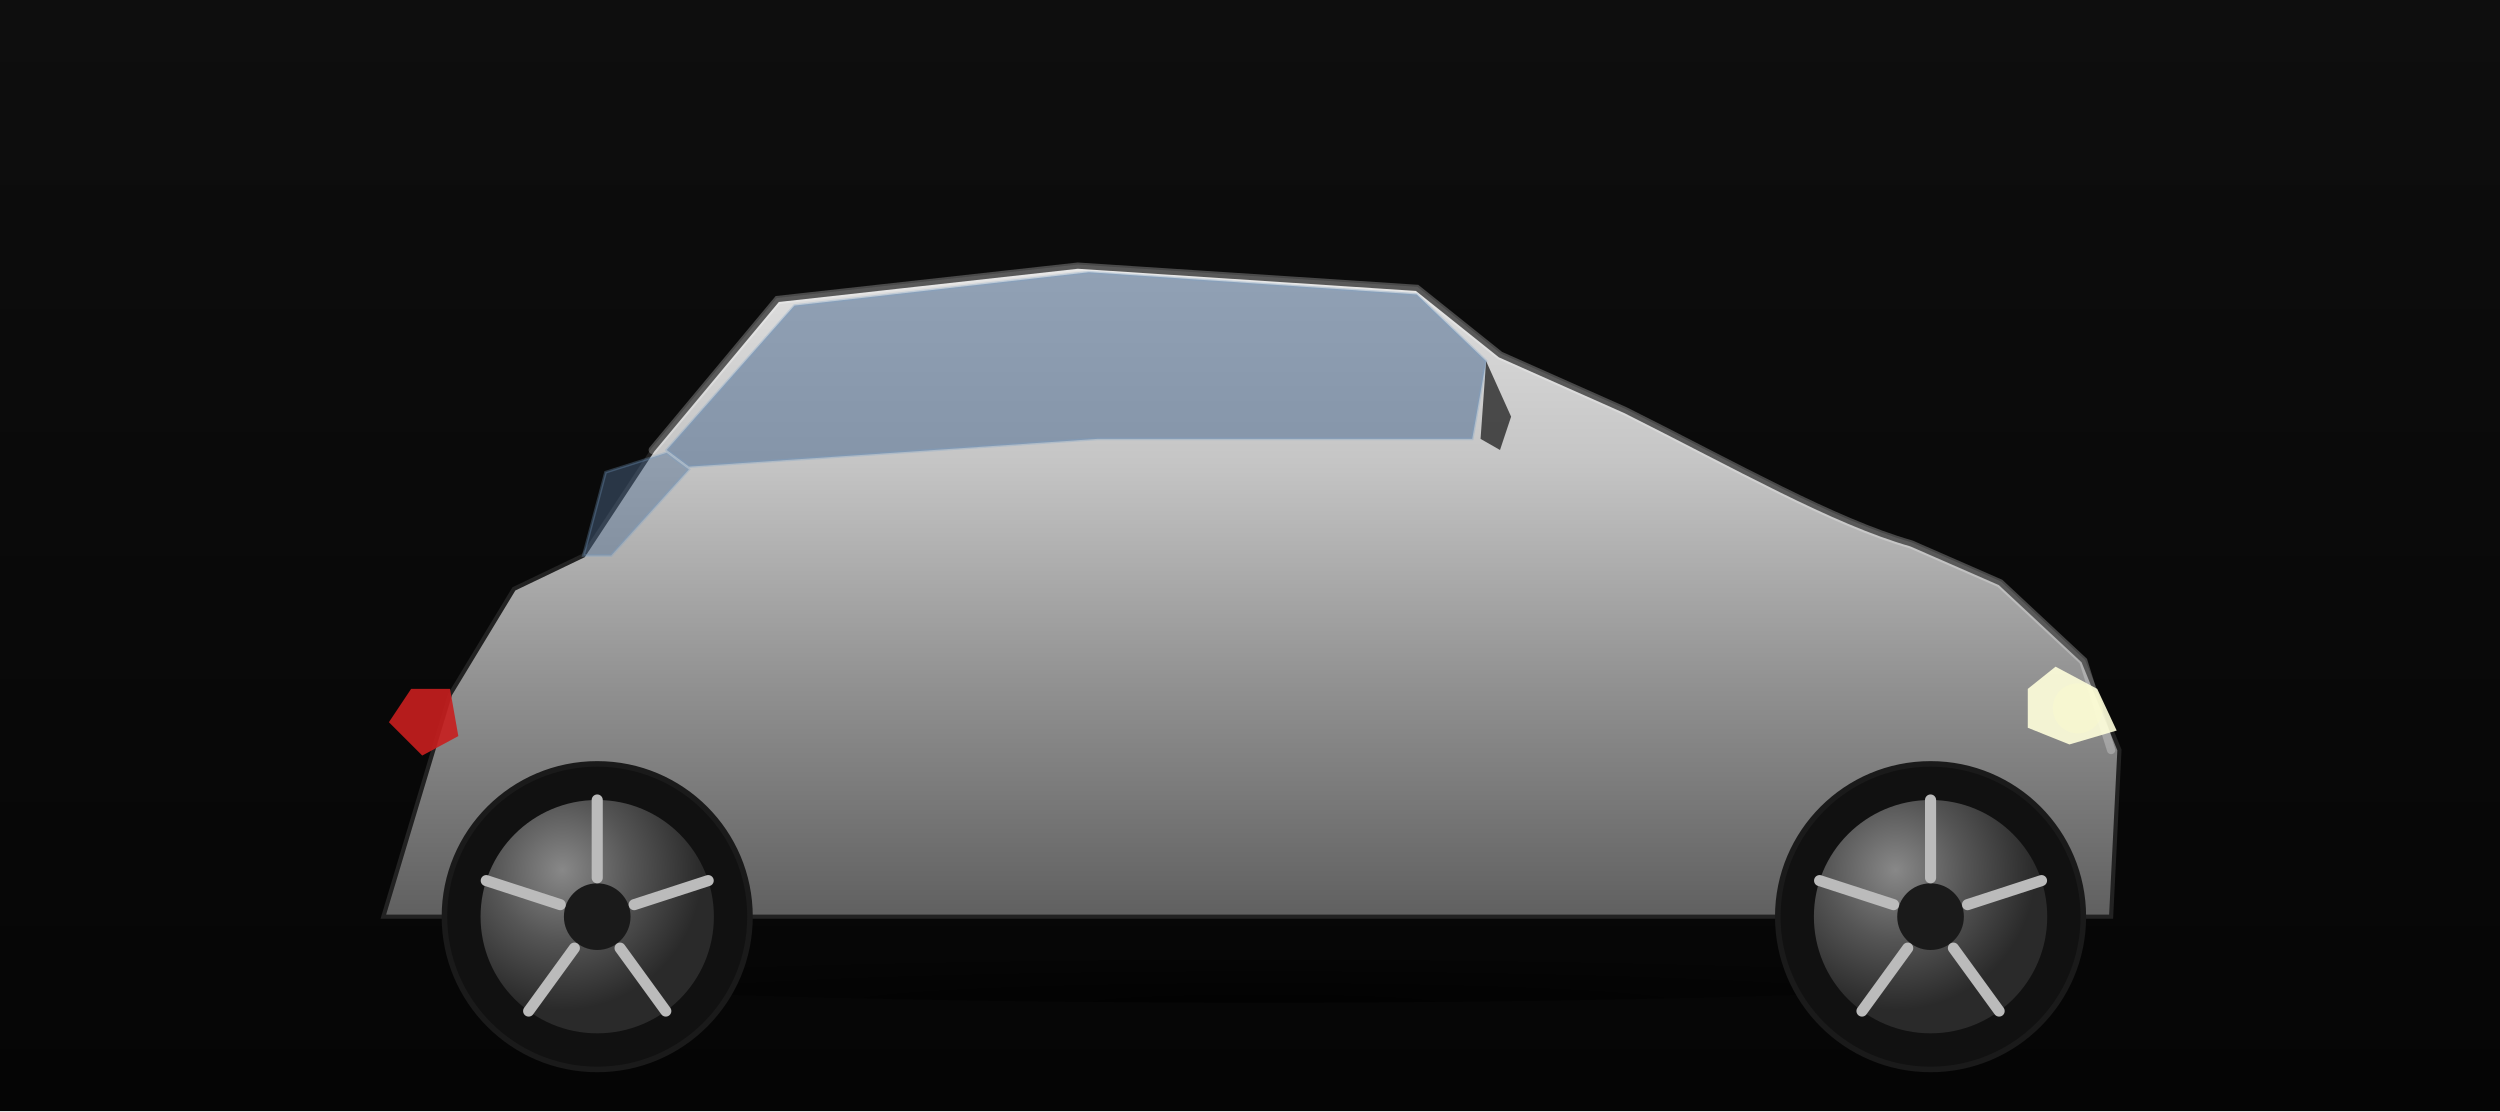
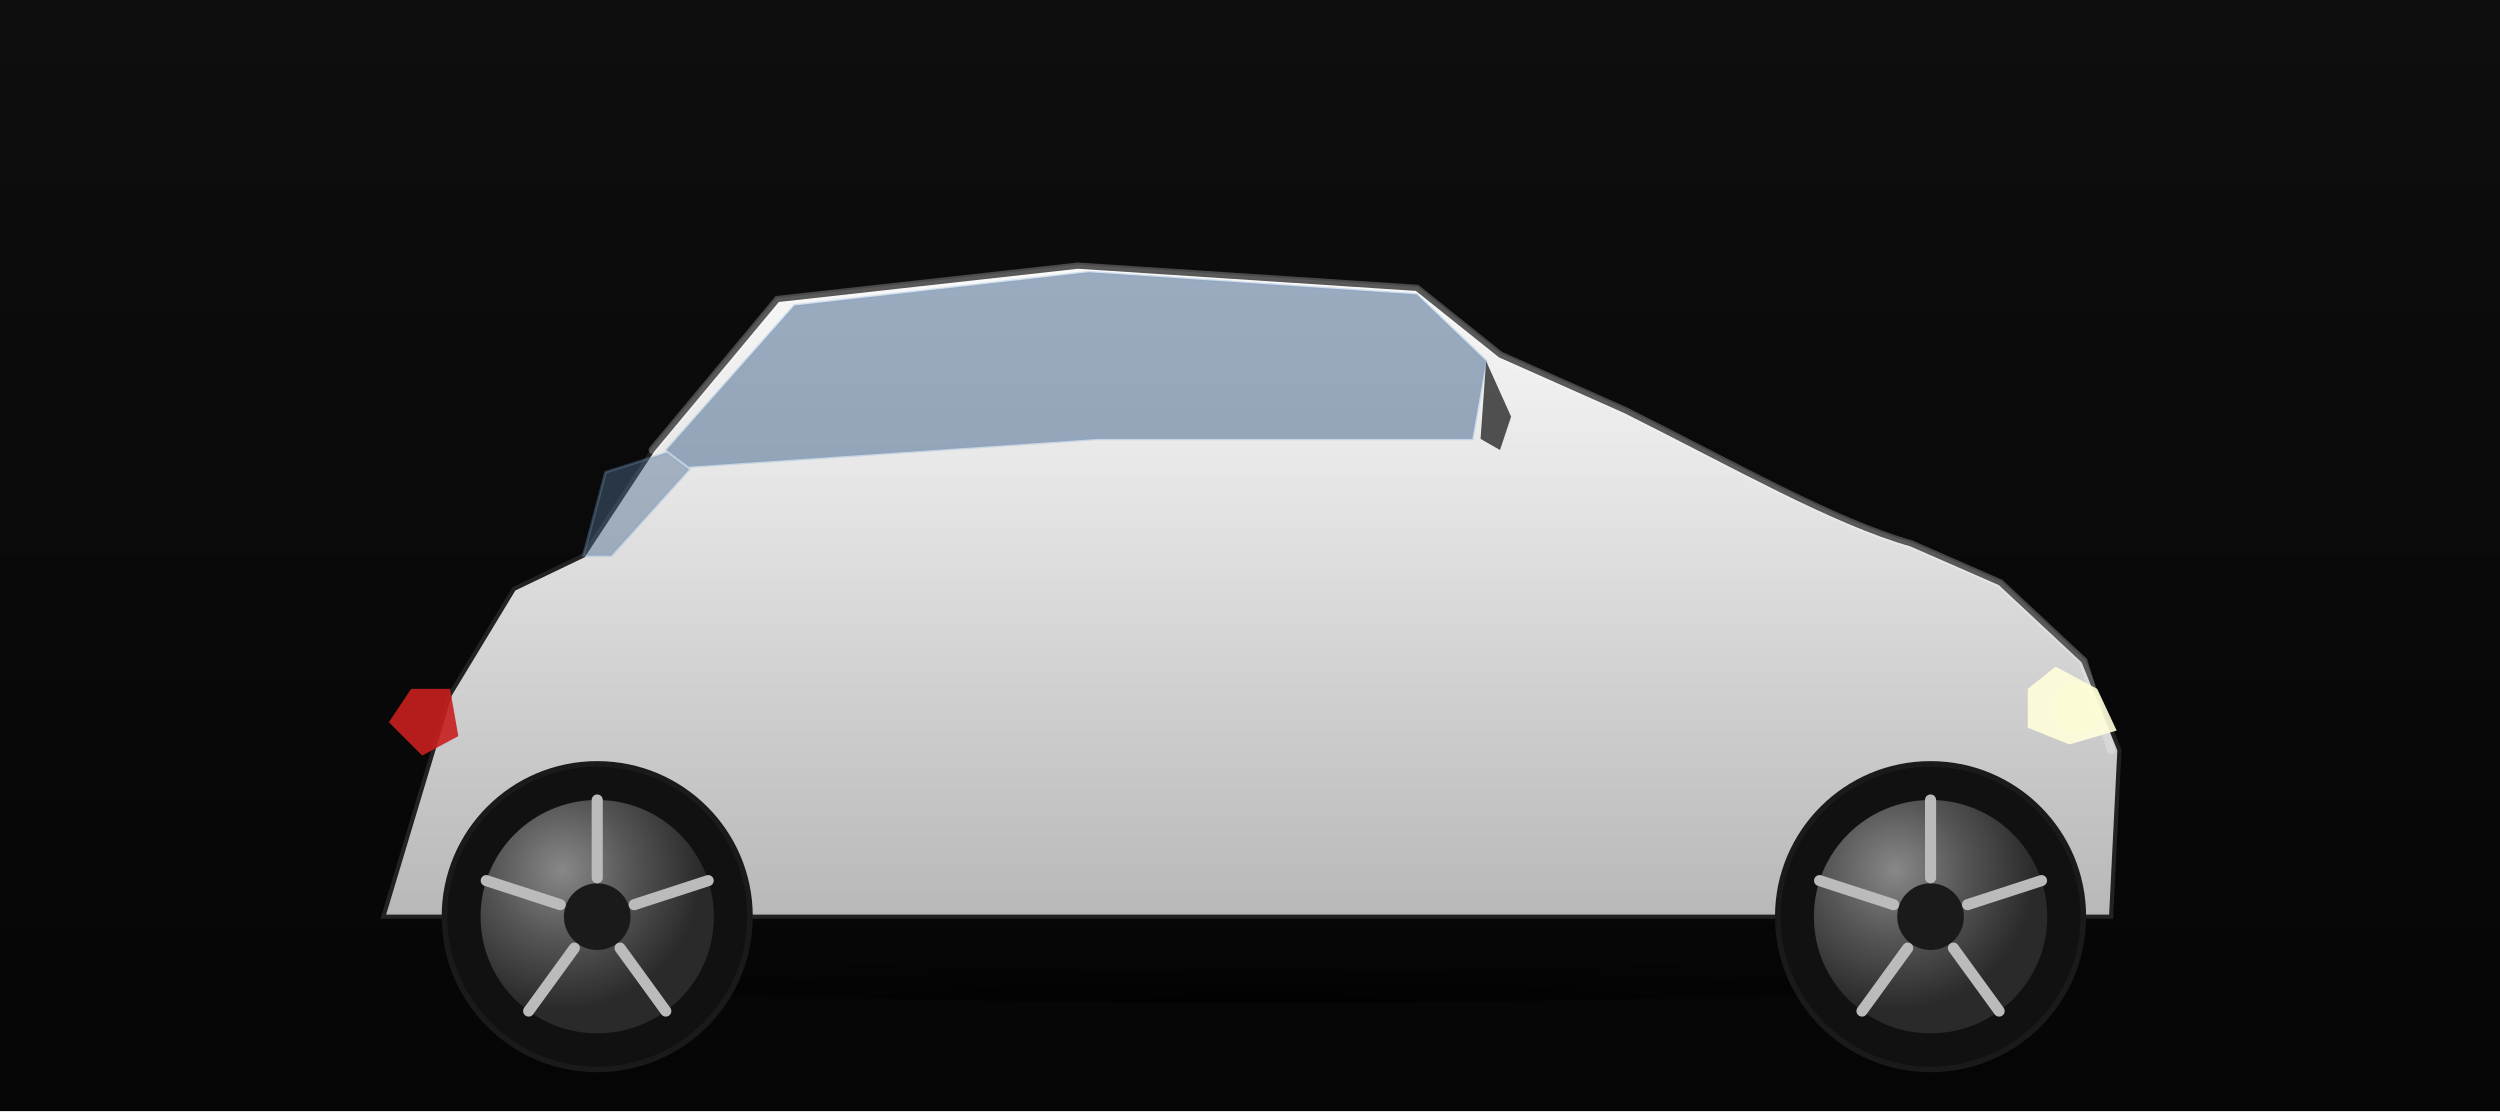
<svg xmlns="http://www.w3.org/2000/svg" viewBox="0 0 900 400">
  <defs>
    <linearGradient id="bg" x1="0" y1="0" x2="0" y2="1">
      <stop offset="0%" stop-color="#0e0e0e" />
      <stop offset="100%" stop-color="#050505" />
    </linearGradient>
    <linearGradient id="bd" x1="0.1" y1="0" x2="0.1" y2="1">
-       <stop offset="0%" stop-color="#e0e0e0" />
-       <stop offset="30%" stop-color="#c5c5c5" />
-       <stop offset="65%" stop-color="#909090" />
-       <stop offset="100%" stop-color="#606060" />
+       <stop offset="0%" stop-color="#f8f8f8" />
+       <stop offset="30%" stop-color="#e8e8e8" />
+       <stop offset="65%" stop-color="#d0d0d0" />
+       <stop offset="100%" stop-color="#b8b8b8" />
    </linearGradient>
    <linearGradient id="hl" x1="0" y1="0" x2="0" y2="1">
      <stop offset="0%" stop-color="rgba(255,255,255,0.18)" />
      <stop offset="100%" stop-color="rgba(255,255,255,0)" />
    </linearGradient>
    <radialGradient id="gs" cx="50%" cy="100%" r="55%">
      <stop offset="0%" stop-color="rgba(0,0,0,0.7)" />
      <stop offset="100%" stop-color="rgba(0,0,0,0)" />
    </radialGradient>
    <radialGradient id="wg" cx="35%" cy="30%" r="60%">
      <stop offset="0%" stop-color="#888" />
      <stop offset="50%" stop-color="#555" />
      <stop offset="100%" stop-color="#2a2a2a" />
    </radialGradient>
  </defs>
  <rect width="900" height="400" fill="url(#bg)" />
  <ellipse cx="455" cy="345" rx="340" ry="16" fill="url(#gs)" />
  <path d="M760,330 L763,270 L750,238 L720,210 L688,196 C660,188 625,168 585,148 L540,128 L510,104 L388,96 L280,108 L235,162 L210,200 L185,212 L162,250 L138,330 Z" fill="url(#bd)" stroke="#222" stroke-width="1.5" />
  <path d="M760,270 L750,238 L720,210 L688,196 C660,188 625,168 585,148 L540,128 L510,104 L388,96 L280,108 L235,162" fill="none" stroke="rgba(255,255,255,0.25)" stroke-width="3" stroke-linecap="round" />
  <path d="M535,130 L510,106 L392,98 L286,110 L240,162 L248,168 L395,158 L530,158 Z" fill="rgba(80,110,145,0.55)" stroke="rgba(120,160,200,0.3)" stroke-width="1" />
  <path d="M240,163 L248,169 L220,200 L210,200 L218,170 Z" fill="rgba(80,110,145,0.45)" stroke="rgba(120,160,200,0.3)" stroke-width="1" />
  <path d="M533,158 L535,130 L544,150 L540,162 Z" fill="rgba(40,40,40,0.8)" />
  <circle cx="215" cy="330" r="55" fill="#111" stroke="#1a1a1a" stroke-width="2" />
  <circle cx="215" cy="330" r="42" fill="url(#wg)" />
  <circle cx="215" cy="330" r="12" fill="#1a1a1a" />
  <g transform="translate(215,330)">
    <line x1="0" y1="-42" x2="0" y2="-14" stroke="#bbb" stroke-width="4" stroke-linecap="round" />
    <line x1="0" y1="-42" x2="0" y2="-14" stroke="#bbb" stroke-width="4" stroke-linecap="round" transform="rotate(72)" />
    <line x1="0" y1="-42" x2="0" y2="-14" stroke="#bbb" stroke-width="4" stroke-linecap="round" transform="rotate(144)" />
    <line x1="0" y1="-42" x2="0" y2="-14" stroke="#bbb" stroke-width="4" stroke-linecap="round" transform="rotate(216)" />
    <line x1="0" y1="-42" x2="0" y2="-14" stroke="#bbb" stroke-width="4" stroke-linecap="round" transform="rotate(288)" />
  </g>
  <circle cx="695" cy="330" r="55" fill="#111" stroke="#1a1a1a" stroke-width="2" />
  <circle cx="695" cy="330" r="42" fill="url(#wg)" />
  <circle cx="695" cy="330" r="12" fill="#1a1a1a" />
  <g transform="translate(695,330)">
    <line x1="0" y1="-42" x2="0" y2="-14" stroke="#bbb" stroke-width="4" stroke-linecap="round" />
    <line x1="0" y1="-42" x2="0" y2="-14" stroke="#bbb" stroke-width="4" stroke-linecap="round" transform="rotate(72)" />
    <line x1="0" y1="-42" x2="0" y2="-14" stroke="#bbb" stroke-width="4" stroke-linecap="round" transform="rotate(144)" />
    <line x1="0" y1="-42" x2="0" y2="-14" stroke="#bbb" stroke-width="4" stroke-linecap="round" transform="rotate(216)" />
    <line x1="0" y1="-42" x2="0" y2="-14" stroke="#bbb" stroke-width="4" stroke-linecap="round" transform="rotate(288)" />
  </g>
  <path d="M762,263 L755,248 L740,240 L730,248 L730,262 L745,268 Z" fill="rgba(255,255,220,0.9)" />
  <circle cx="748" cy="255" r="9" fill="rgba(255,255,200,0.25)" />
  <path d="M140,260 L148,248 L162,248 L165,265 L152,272 Z" fill="rgba(200,30,30,0.9)" />
</svg>
